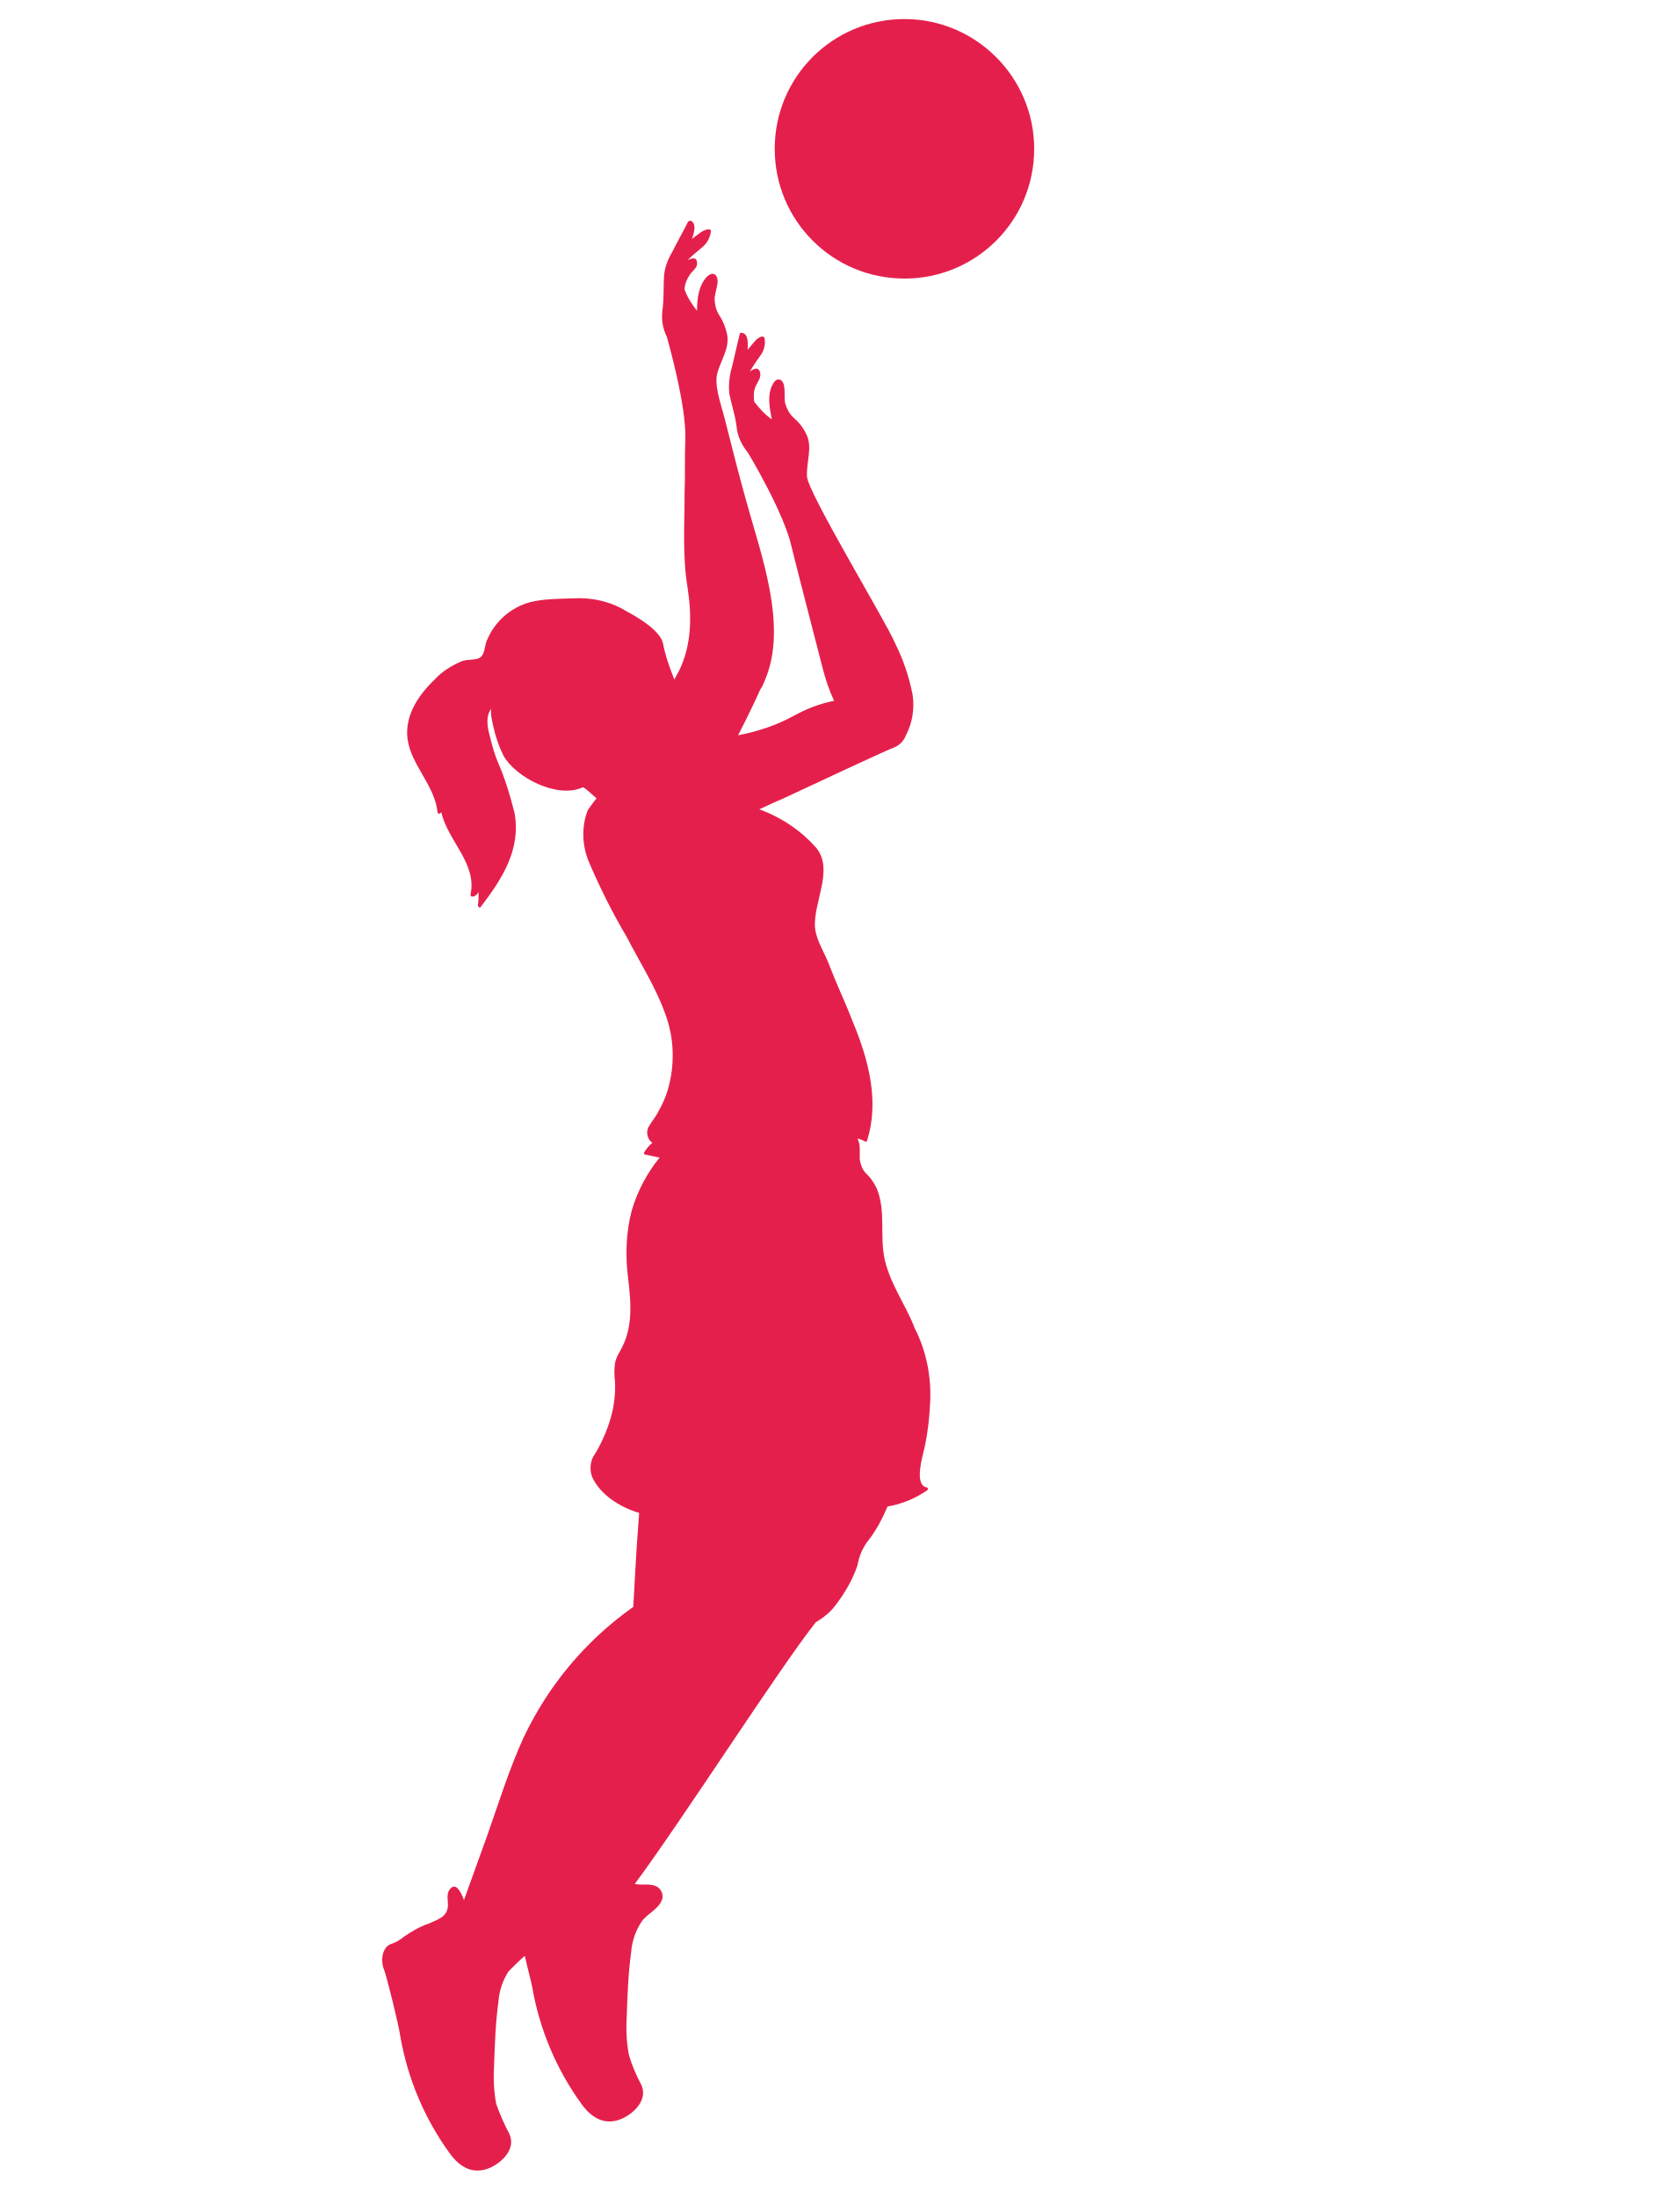
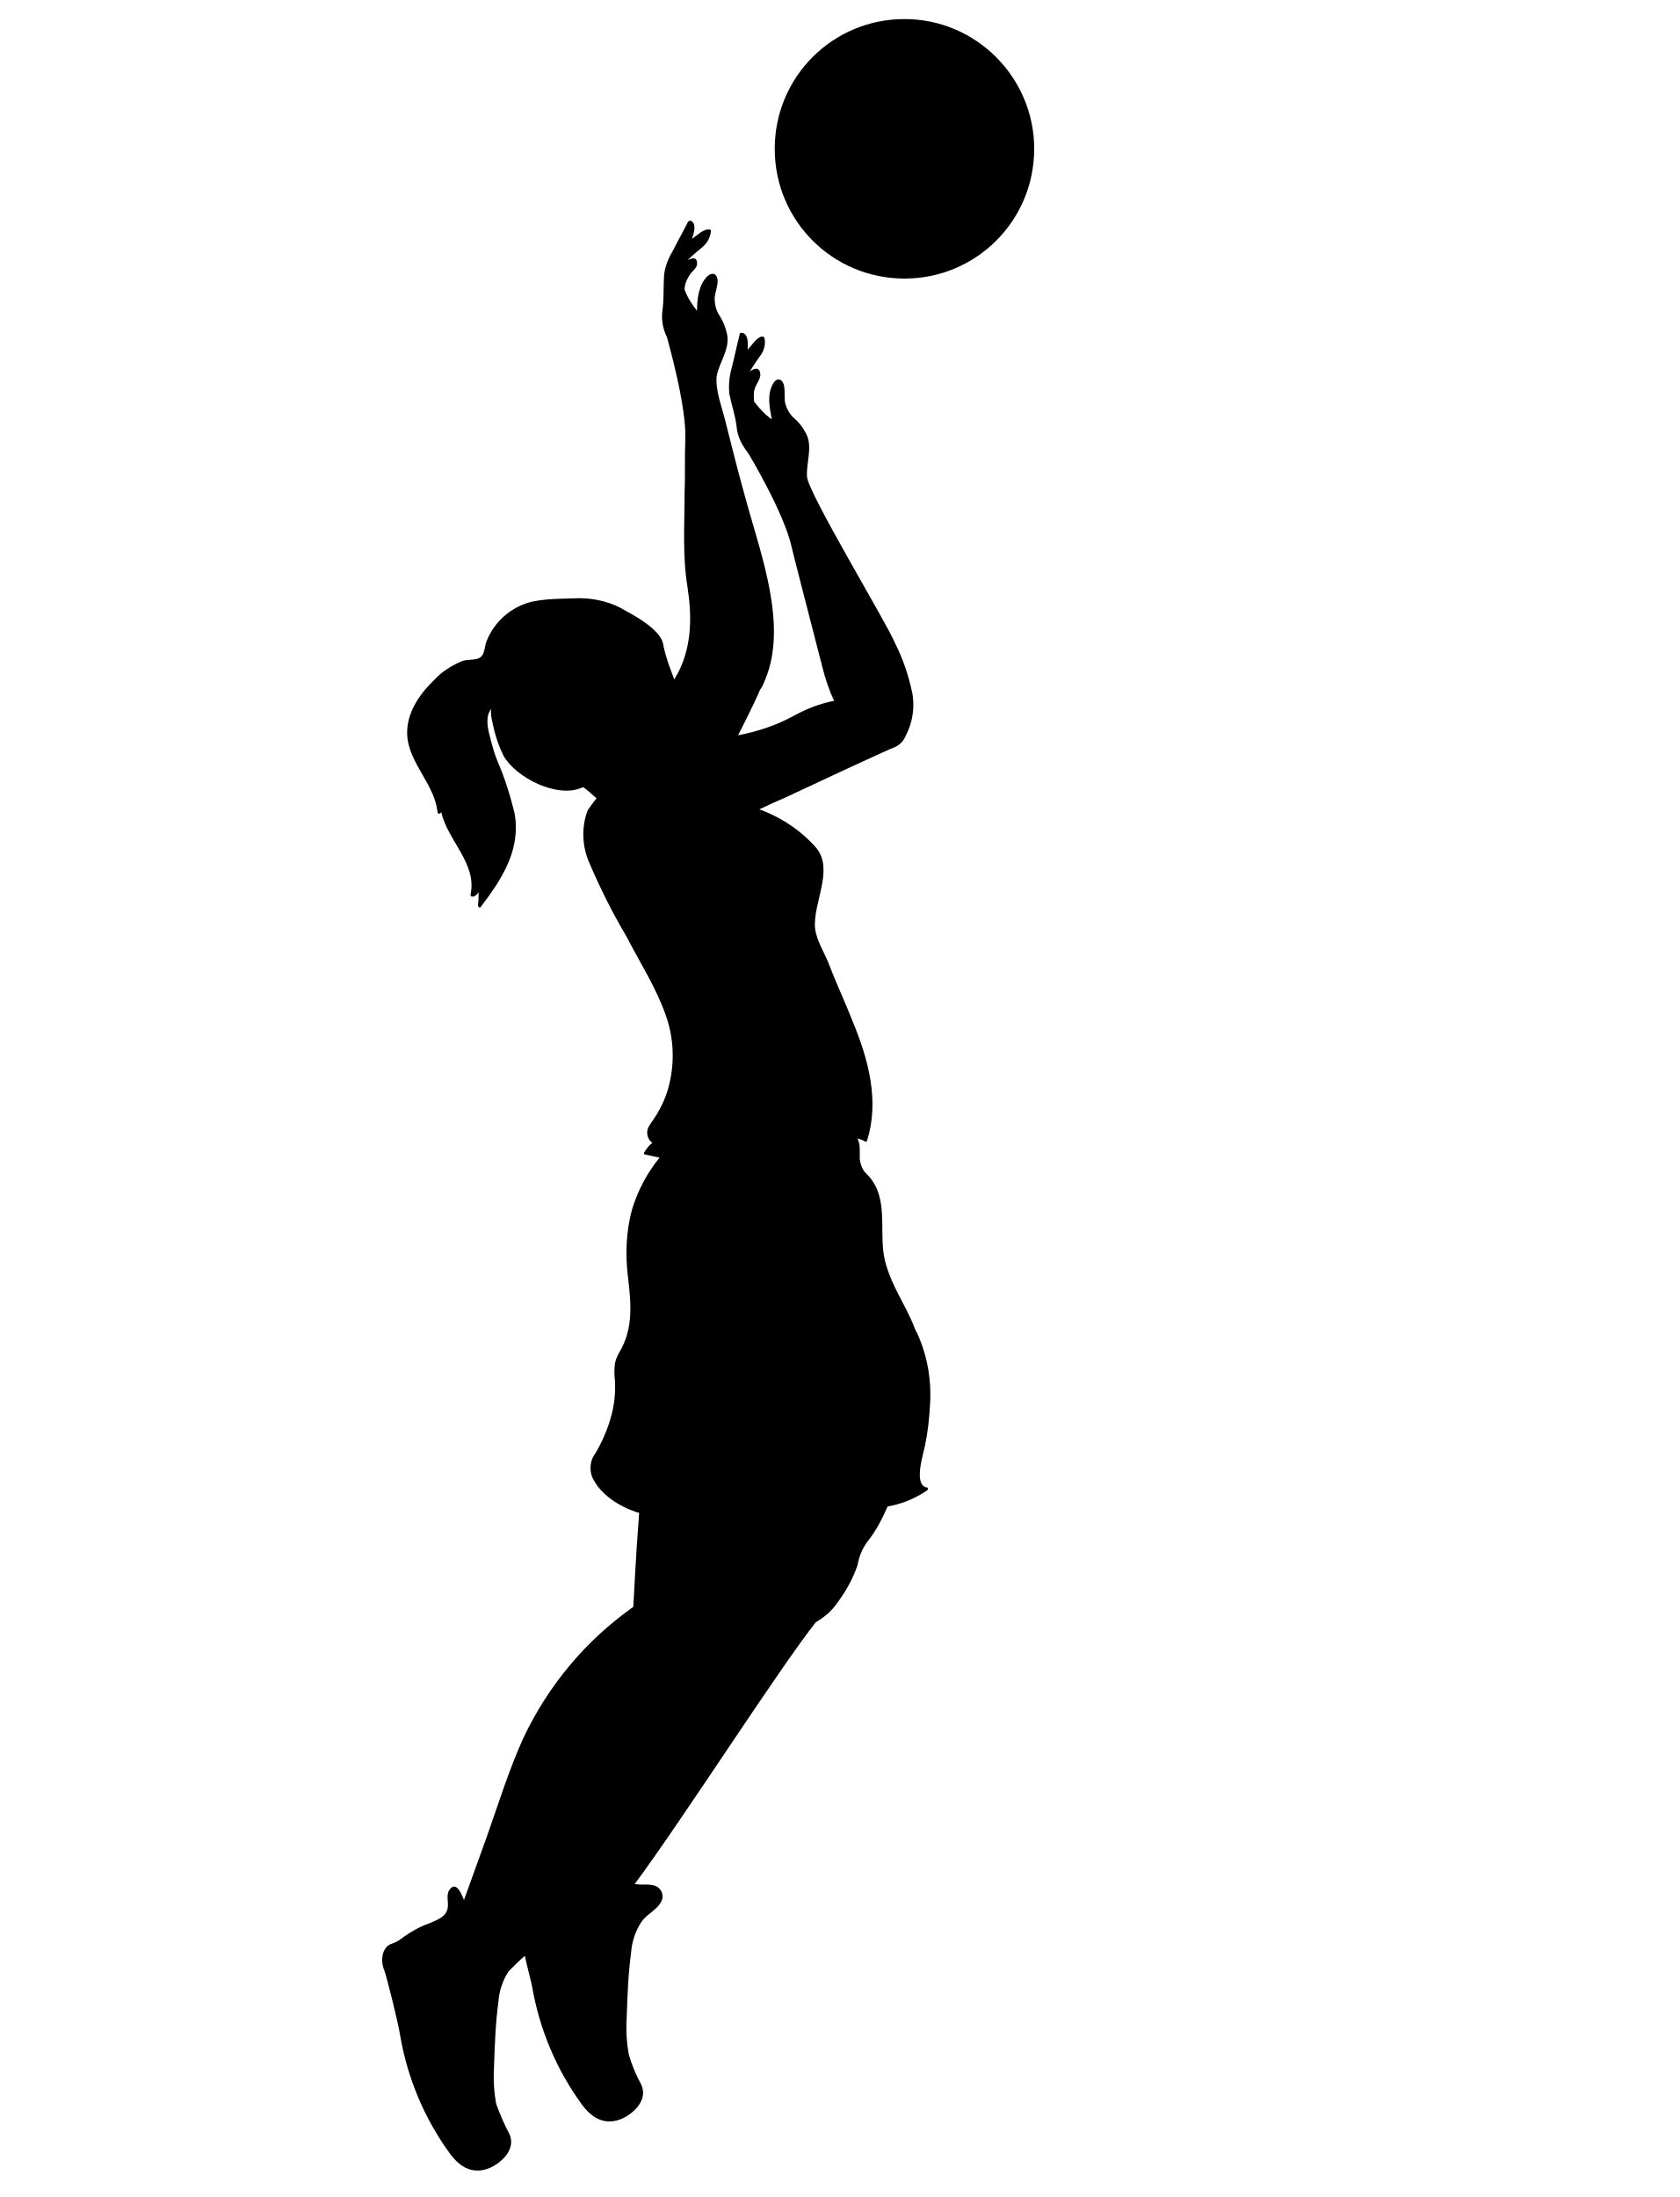
- <svg xmlns="http://www.w3.org/2000/svg" version="1.1" id="Layer_1" x="0px" y="0px" viewBox="0 0 229.2 299.7" style="enable-background:new 0 0 229.2 299.7;" xml:space="preserve">
-   <style type="text/css">
- 	.st0{fill:#E51F4C;}
- </style>
-   <path id="Path_362" class="st0" d="M120.7,171.8c-0.7-3.2,0.2-6.7-1.1-9.7c-0.3-0.7-0.8-1.4-1.3-1.9c-0.6-0.5-0.9-1.3-1-2.1  c0-0.5,0-1,0-1.4c0-0.5-0.1-0.9-0.3-1.4c0.3,0.1,0.7,0.2,1,0.4c0.1,0.1,0.3,0,0.3-0.1c0,0,0,0,0,0c1.7-5.4,0.2-11-1.9-16.1  c-1-2.6-2.2-5.1-3.2-7.7c-0.6-1.7-1.8-3.4-2-5.2c-0.3-3.4,2.6-7.9,0.2-10.9c-2.1-2.4-4.8-4.2-7.8-5.3c1.1-0.5,2.1-1,3.1-1.4  c4.9-2.3,15-7,15.2-7c0.8-0.3,1.4-0.9,1.7-1.7c0.9-1.7,1.2-3.7,0.9-5.6c-0.5-2.5-1.3-4.8-2.4-7C121,85,110.2,67.2,110.1,65  c-0.1-2,0.8-4-0.1-5.8c-0.4-0.8-0.9-1.5-1.6-2.1c-0.7-0.6-1.1-1.4-1.3-2.2c-0.1-0.7,0-1.4-0.1-2.1c-0.1-1-0.9-1.5-1.5-0.5  c-0.9,1.5-0.5,3.3-0.2,4.9c-0.9-0.6-1.7-1.5-2.4-2.4c-0.1-0.7-0.1-1.5,0.2-2.1c0.2-0.5,0.8-1.2,0.6-1.9c-0.2-0.8-0.9-0.5-1.4-0.1  c0.4-0.7,0.8-1.3,1.3-2c0.6-0.7,0.9-1.7,0.7-2.6c0-0.1-0.2-0.2-0.3-0.2c-0.8,0.1-1.4,1.2-2,1.8c0.1-1.2,0-2.3-0.9-2.3  c-0.1,0-0.2,0.1-0.2,0.2c0,0,0,0,0,0.1c-0.4,1.5-0.7,3.1-1.1,4.6c-0.3,1.1-0.4,2.2-0.3,3.4c0.3,1.5,0.8,2.9,1,4.5  c0.1,1.3,0.7,2.5,1.5,3.5c0.1,0.1,5,8.3,6,12.9c0,0.1,2.8,11,4.2,16.4c0.4,1.6,0.9,3.1,1.6,4.6c-2,0.4-3.8,1.1-5.6,2.1  c-2.4,1.3-4.9,2.1-7.5,2.6c1.5-2.9,2.9-5.9,3-6.2c0.3-0.4,0.5-0.9,0.7-1.4c3.1-7.4-0.6-17.1-2.6-24.4c-1-3.6-1.9-7.1-2.8-10.7  c-0.4-1.8-1.5-4.5-1.2-6.4c0.4-1.9,1.8-3.6,1.4-5.6c-0.2-0.9-0.5-1.7-1-2.5c-0.5-0.7-0.7-1.6-0.7-2.5c0.1-0.7,0.3-1.3,0.4-2  c0.1-1-0.5-1.7-1.4-0.9c-1.2,1.2-1.4,3.1-1.4,4.7c-0.7-0.9-1.3-1.8-1.7-2.9c0-0.7,0.3-1.4,0.7-2c0.3-0.5,1.1-1,1-1.6  c0-0.9-0.7-0.7-1.3-0.4c0.6-0.6,1.2-1.1,1.8-1.6c0.8-0.6,1.3-1.4,1.4-2.4c0-0.1-0.1-0.2-0.2-0.2c-0.8-0.1-1.7,0.8-2.4,1.3  c0.4-1.1,0.6-2.2-0.2-2.5c-0.1,0-0.2,0.1-0.3,0.1c-0.7,1.4-1.5,2.8-2.2,4.2c-0.6,1-1,2.1-1.1,3.2c-0.1,1.5,0,3-0.2,4.6  c-0.2,1.3,0,2.6,0.6,3.8c0,0.1,2.7,9.3,2.5,14c-0.1,2.4,0,4.9-0.1,7.3c0,4.4-0.3,8.5,0.4,12.8c0.6,3.9,0.6,7.9-1.2,11.5  c-0.2,0.4-0.4,0.7-0.6,1.1c-0.2-0.5-0.4-1.1-0.6-1.6C91,90,90.7,89,90.5,88c-0.2-1.9-3.5-3.8-5-4.6c-1.9-1.2-4.2-1.8-6.5-1.8  c-2.2,0.1-5.1,0-7.2,0.7c-2.6,0.9-4.6,2.9-5.5,5.4c-0.2,0.7-0.2,1.6-0.8,2c-0.6,0.4-1.8,0.2-2.5,0.5c-1.4,0.6-2.7,1.4-3.7,2.5  c-2.2,2.1-4.1,4.9-3.7,8.1c0.5,3.6,3.7,6.3,4.1,10c0,0.1,0.1,0.2,0.2,0.2c0.1,0,0.1,0,0.2-0.1c0,0,0.1-0.1,0.1-0.1  c0.9,3.9,4.9,7,4,11.2c0,0.1,0,0.3,0.2,0.3c0.1,0,0.1,0,0.2,0c0.3-0.1,0.5-0.3,0.7-0.6c0,0.6,0,1.2-0.1,1.8c0,0.1,0.1,0.2,0.2,0.3  c0.1,0,0.2,0,0.2-0.1c2.9-3.8,5.5-7.8,4.6-12.8c-0.6-2.4-1.3-4.7-2.3-7c-0.5-1.2-0.8-2.4-1.1-3.6c-0.3-1.1-0.6-2.7,0.3-3.7  c-0.4,0.4,0.3,2.8,0.4,3.3c0.3,1.1,0.7,2.2,1.2,3.2c1.7,3,7.4,5.9,10.8,4.3c0.2-0.1,1.7,1.4,1.9,1.5c-0.2,0.2-1,1.3-1.2,1.6  c-0.9,2.3-0.8,4.9,0.2,7.2c1.5,3.5,3.2,6.9,5.1,10.1c1.8,3.5,4,6.9,5.3,10.6c1.2,3.3,1.3,6.9,0.3,10.3c-0.3,1-0.7,1.9-1.2,2.8  c-0.4,0.8-1,1.5-1.4,2.2c-0.4,0.7-0.2,1.7,0.5,2.2c-0.5,0.4-0.8,0.8-1.1,1.3c-0.1,0.1,0,0.3,0.1,0.3c0,0,0,0,0,0  c0.7,0.1,1.3,0.3,2,0.4c-1.7,2.1-3,4.5-3.8,7.2c-0.8,3-0.9,6.2-0.5,9.3c0.4,3.4,0.7,6.8-1.1,9.9c-0.3,0.5-0.6,1.1-0.7,1.7  c-0.1,0.8-0.1,1.6,0,2.3c0.1,1.8-0.1,3.5-0.6,5.2c-0.5,1.7-1.2,3.3-2.1,4.8c-0.7,0.9-0.8,2.2-0.4,3.2c1.1,2.4,3.7,4,6.1,4.8  c0.1,0,0.2,0,0.3,0.1c-0.5,6.4-0.7,11.5-0.8,12.8c-6.5,4.6-11.6,10.7-15,17.9c-2,4.4-3.4,9-5,13.5l-3.1,8.6  c-0.4-1.1-1.1-2.5-1.9-1.5c-0.6,0.7-0.2,1.7-0.3,2.4c-0.1,1.4-1.5,1.8-2.6,2.3c-1.2,0.4-2.4,1.1-3.4,1.8c-0.5,0.4-1.1,0.8-1.8,1  c-1.2,0.5-1.4,2.3-0.9,3.5c0.3,0.7,2,7.5,2.2,9c1,5.8,3.3,11.3,6.8,16.1c1.4,1.9,3.2,2.9,5.5,1.9c1.7-0.8,3.5-2.6,2.6-4.6  c-0.7-1.3-1.3-2.7-1.8-4.1c-0.3-1.6-0.4-3.3-0.3-5c0.1-3,0.2-6,0.6-8.9c0.1-1.5,0.6-3,1.4-4.2c0.7-0.7,1.4-1.4,2.2-2.1  c0.4,1.8,0.9,3.6,1,4.2c1,5.8,3.3,11.3,6.8,16.1c1.4,1.9,3.2,2.9,5.5,1.9c1.7-0.8,3.5-2.6,2.6-4.6c-0.7-1.3-1.3-2.7-1.7-4.1  c-0.3-1.6-0.4-3.3-0.3-5c0.1-2.9,0.2-6,0.6-8.9c0.1-1.5,0.6-3,1.4-4.2c0.7-1.1,2.3-1.7,2.8-3c0.3-0.7-0.1-1.6-0.8-1.9c0,0,0,0,0,0  c-0.9-0.4-1.9-0.1-2.9-0.3c6.4-8.6,19.7-29.4,24.7-35.7c1-0.6,1.9-1.3,2.6-2.2c1.3-1.7,2.4-3.5,3.1-5.6c0.2-1.2,0.7-2.4,1.5-3.4  c1.1-1.4,1.9-3,2.6-4.6c1.9-0.3,3.8-1.1,5.4-2.2c0.1-0.1,0.2-0.4-0.1-0.4c-1.8-0.4-0.4-4.6-0.2-5.7c0.4-1.9,0.6-3.8,0.7-5.8  c0.2-3.5-0.5-7.1-2.1-10.2C123.7,178.2,121.5,175.3,120.7,171.8" />
-   <path id="Path_363" class="st0" d="M123.4,2.6c-9.8,0-17.7,7.9-17.7,17.7c0,9.8,7.9,17.7,17.7,17.7s17.7-7.9,17.7-17.7c0,0,0,0,0,0  C141.1,10.6,133.2,2.6,123.4,2.6" />
+ <svg xmlns="http://www.w3.org/2000/svg" class="svg-sport" version="1.1" id="Layer_1" x="0px" y="0px" viewBox="0 0 229.2 299.7" style="enable-background:new 0 0 229.2 299.7;" xml:space="preserve">
+   <path id="Path_362" class="st0" d="M120.7,171.8c-0.7-3.2,0.2-6.7-1.1-9.7c-0.3-0.7-0.8-1.4-1.3-1.9c-0.6-0.5-0.9-1.3-1-2.1                      c0-0.5,0-1,0-1.4c0-0.5-0.1-0.9-0.3-1.4c0.3,0.1,0.7,0.2,1,0.4c0.1,0.1,0.3,0,0.3-0.1c0,0,0,0,0,0c1.7-5.4,0.2-11-1.9-16.1                      c-1-2.6-2.2-5.1-3.2-7.7c-0.6-1.7-1.8-3.4-2-5.2c-0.3-3.4,2.6-7.9,0.2-10.9c-2.1-2.4-4.8-4.2-7.8-5.3c1.1-0.5,2.1-1,3.1-1.4                      c4.9-2.3,15-7,15.2-7c0.8-0.3,1.4-0.9,1.7-1.7c0.9-1.7,1.2-3.7,0.9-5.6c-0.5-2.5-1.3-4.8-2.4-7C121,85,110.2,67.2,110.1,65                      c-0.1-2,0.8-4-0.1-5.8c-0.4-0.8-0.9-1.5-1.6-2.1c-0.7-0.6-1.1-1.4-1.3-2.2c-0.1-0.7,0-1.4-0.1-2.1c-0.1-1-0.9-1.5-1.5-0.5                      c-0.9,1.5-0.5,3.3-0.2,4.9c-0.9-0.6-1.7-1.5-2.4-2.4c-0.1-0.7-0.1-1.5,0.2-2.1c0.2-0.5,0.8-1.2,0.6-1.9c-0.2-0.8-0.9-0.5-1.4-0.1                      c0.4-0.7,0.8-1.3,1.3-2c0.6-0.7,0.9-1.7,0.7-2.6c0-0.1-0.2-0.2-0.3-0.2c-0.8,0.1-1.4,1.2-2,1.8c0.1-1.2,0-2.3-0.9-2.3                      c-0.1,0-0.2,0.1-0.2,0.2c0,0,0,0,0,0.1c-0.4,1.5-0.7,3.1-1.1,4.6c-0.3,1.1-0.4,2.2-0.3,3.4c0.3,1.5,0.8,2.9,1,4.5                      c0.1,1.3,0.7,2.5,1.5,3.5c0.1,0.1,5,8.3,6,12.9c0,0.1,2.8,11,4.2,16.4c0.4,1.6,0.9,3.1,1.6,4.6c-2,0.4-3.8,1.1-5.6,2.1                      c-2.4,1.3-4.9,2.1-7.5,2.6c1.5-2.9,2.9-5.9,3-6.2c0.3-0.4,0.5-0.9,0.7-1.4c3.1-7.4-0.6-17.1-2.6-24.4c-1-3.6-1.9-7.1-2.8-10.7                      c-0.4-1.8-1.5-4.5-1.2-6.4c0.4-1.9,1.8-3.6,1.4-5.6c-0.2-0.9-0.5-1.7-1-2.5c-0.5-0.7-0.7-1.6-0.7-2.5c0.1-0.7,0.3-1.3,0.4-2                      c0.1-1-0.5-1.7-1.4-0.9c-1.2,1.2-1.4,3.1-1.4,4.7c-0.7-0.9-1.3-1.8-1.7-2.9c0-0.7,0.3-1.4,0.7-2c0.3-0.5,1.1-1,1-1.6                      c0-0.9-0.7-0.7-1.3-0.4c0.6-0.6,1.2-1.1,1.8-1.6c0.8-0.6,1.3-1.4,1.4-2.4c0-0.1-0.1-0.2-0.2-0.2c-0.8-0.1-1.7,0.8-2.4,1.3                      c0.4-1.1,0.6-2.2-0.2-2.5c-0.1,0-0.2,0.1-0.3,0.1c-0.7,1.4-1.5,2.8-2.2,4.2c-0.6,1-1,2.1-1.1,3.2c-0.1,1.5,0,3-0.2,4.6                      c-0.2,1.3,0,2.6,0.6,3.8c0,0.1,2.7,9.3,2.5,14c-0.1,2.4,0,4.9-0.1,7.3c0,4.4-0.3,8.5,0.4,12.8c0.6,3.9,0.6,7.9-1.2,11.5                      c-0.2,0.4-0.4,0.7-0.6,1.1c-0.2-0.5-0.4-1.1-0.6-1.6C91,90,90.7,89,90.5,88c-0.2-1.9-3.5-3.8-5-4.6c-1.9-1.2-4.2-1.8-6.5-1.8                      c-2.2,0.1-5.1,0-7.2,0.7c-2.6,0.9-4.6,2.9-5.5,5.4c-0.2,0.7-0.2,1.6-0.8,2c-0.6,0.4-1.8,0.2-2.5,0.5c-1.4,0.6-2.7,1.4-3.7,2.5                      c-2.2,2.1-4.1,4.9-3.7,8.1c0.5,3.6,3.7,6.3,4.1,10c0,0.1,0.1,0.2,0.2,0.2c0.1,0,0.1,0,0.2-0.1c0,0,0.1-0.1,0.1-0.1                      c0.9,3.9,4.9,7,4,11.2c0,0.1,0,0.3,0.2,0.3c0.1,0,0.1,0,0.2,0c0.3-0.1,0.5-0.3,0.7-0.6c0,0.6,0,1.2-0.1,1.8c0,0.1,0.1,0.2,0.2,0.3                      c0.1,0,0.2,0,0.2-0.1c2.9-3.8,5.5-7.8,4.6-12.8c-0.6-2.4-1.3-4.7-2.3-7c-0.5-1.2-0.8-2.4-1.1-3.6c-0.3-1.1-0.6-2.7,0.3-3.7                      c-0.4,0.4,0.3,2.8,0.4,3.3c0.3,1.1,0.7,2.2,1.2,3.2c1.7,3,7.4,5.9,10.8,4.3c0.2-0.1,1.7,1.4,1.9,1.5c-0.2,0.2-1,1.3-1.2,1.6                      c-0.9,2.3-0.8,4.9,0.2,7.2c1.5,3.5,3.2,6.9,5.1,10.1c1.8,3.5,4,6.9,5.3,10.6c1.2,3.3,1.3,6.9,0.3,10.3c-0.3,1-0.7,1.9-1.2,2.8                      c-0.4,0.8-1,1.5-1.4,2.2c-0.4,0.7-0.2,1.7,0.5,2.2c-0.5,0.4-0.8,0.8-1.1,1.3c-0.1,0.1,0,0.3,0.1,0.3c0,0,0,0,0,0                      c0.7,0.1,1.3,0.3,2,0.4c-1.7,2.1-3,4.5-3.8,7.2c-0.8,3-0.9,6.2-0.5,9.3c0.4,3.4,0.7,6.8-1.1,9.9c-0.3,0.5-0.6,1.1-0.7,1.7                      c-0.1,0.8-0.1,1.6,0,2.3c0.1,1.8-0.1,3.5-0.6,5.2c-0.5,1.7-1.2,3.3-2.1,4.8c-0.7,0.9-0.8,2.2-0.4,3.2c1.1,2.4,3.7,4,6.1,4.8                      c0.1,0,0.2,0,0.3,0.1c-0.5,6.4-0.7,11.5-0.8,12.8c-6.5,4.6-11.6,10.7-15,17.9c-2,4.4-3.4,9-5,13.5l-3.1,8.6                      c-0.4-1.1-1.1-2.5-1.9-1.5c-0.6,0.7-0.2,1.7-0.3,2.4c-0.1,1.4-1.5,1.8-2.6,2.3c-1.2,0.4-2.4,1.1-3.4,1.8c-0.5,0.4-1.1,0.8-1.8,1                      c-1.2,0.5-1.4,2.3-0.9,3.5c0.3,0.7,2,7.5,2.2,9c1,5.8,3.3,11.3,6.8,16.1c1.4,1.9,3.2,2.9,5.5,1.9c1.7-0.8,3.5-2.6,2.6-4.6                      c-0.7-1.3-1.3-2.7-1.8-4.1c-0.3-1.6-0.4-3.3-0.3-5c0.1-3,0.2-6,0.6-8.9c0.1-1.5,0.6-3,1.4-4.2c0.7-0.7,1.4-1.4,2.2-2.1                      c0.4,1.8,0.9,3.6,1,4.2c1,5.8,3.3,11.3,6.8,16.1c1.4,1.9,3.2,2.9,5.5,1.9c1.7-0.8,3.5-2.6,2.6-4.6c-0.7-1.3-1.3-2.7-1.7-4.1                      c-0.3-1.6-0.4-3.3-0.3-5c0.1-2.9,0.2-6,0.6-8.9c0.1-1.5,0.6-3,1.4-4.2c0.7-1.1,2.3-1.7,2.8-3c0.3-0.7-0.1-1.6-0.8-1.9c0,0,0,0,0,0                      c-0.9-0.4-1.9-0.1-2.9-0.3c6.4-8.6,19.7-29.4,24.7-35.7c1-0.6,1.9-1.3,2.6-2.2c1.3-1.7,2.4-3.5,3.1-5.6c0.2-1.2,0.7-2.4,1.5-3.4                      c1.1-1.4,1.9-3,2.6-4.6c1.9-0.3,3.8-1.1,5.4-2.2c0.1-0.1,0.2-0.4-0.1-0.4c-1.8-0.4-0.4-4.6-0.2-5.7c0.4-1.9,0.6-3.8,0.7-5.8                      c0.2-3.5-0.5-7.1-2.1-10.2C123.7,178.2,121.5,175.3,120.7,171.8" />
+   <path id="Path_363" class="st0" d="M123.4,2.6c-9.8,0-17.7,7.9-17.7,17.7c0,9.8,7.9,17.7,17.7,17.7s17.7-7.9,17.7-17.7c0,0,0,0,0,0                      C141.1,10.6,133.2,2.6,123.4,2.6" />
</svg>
